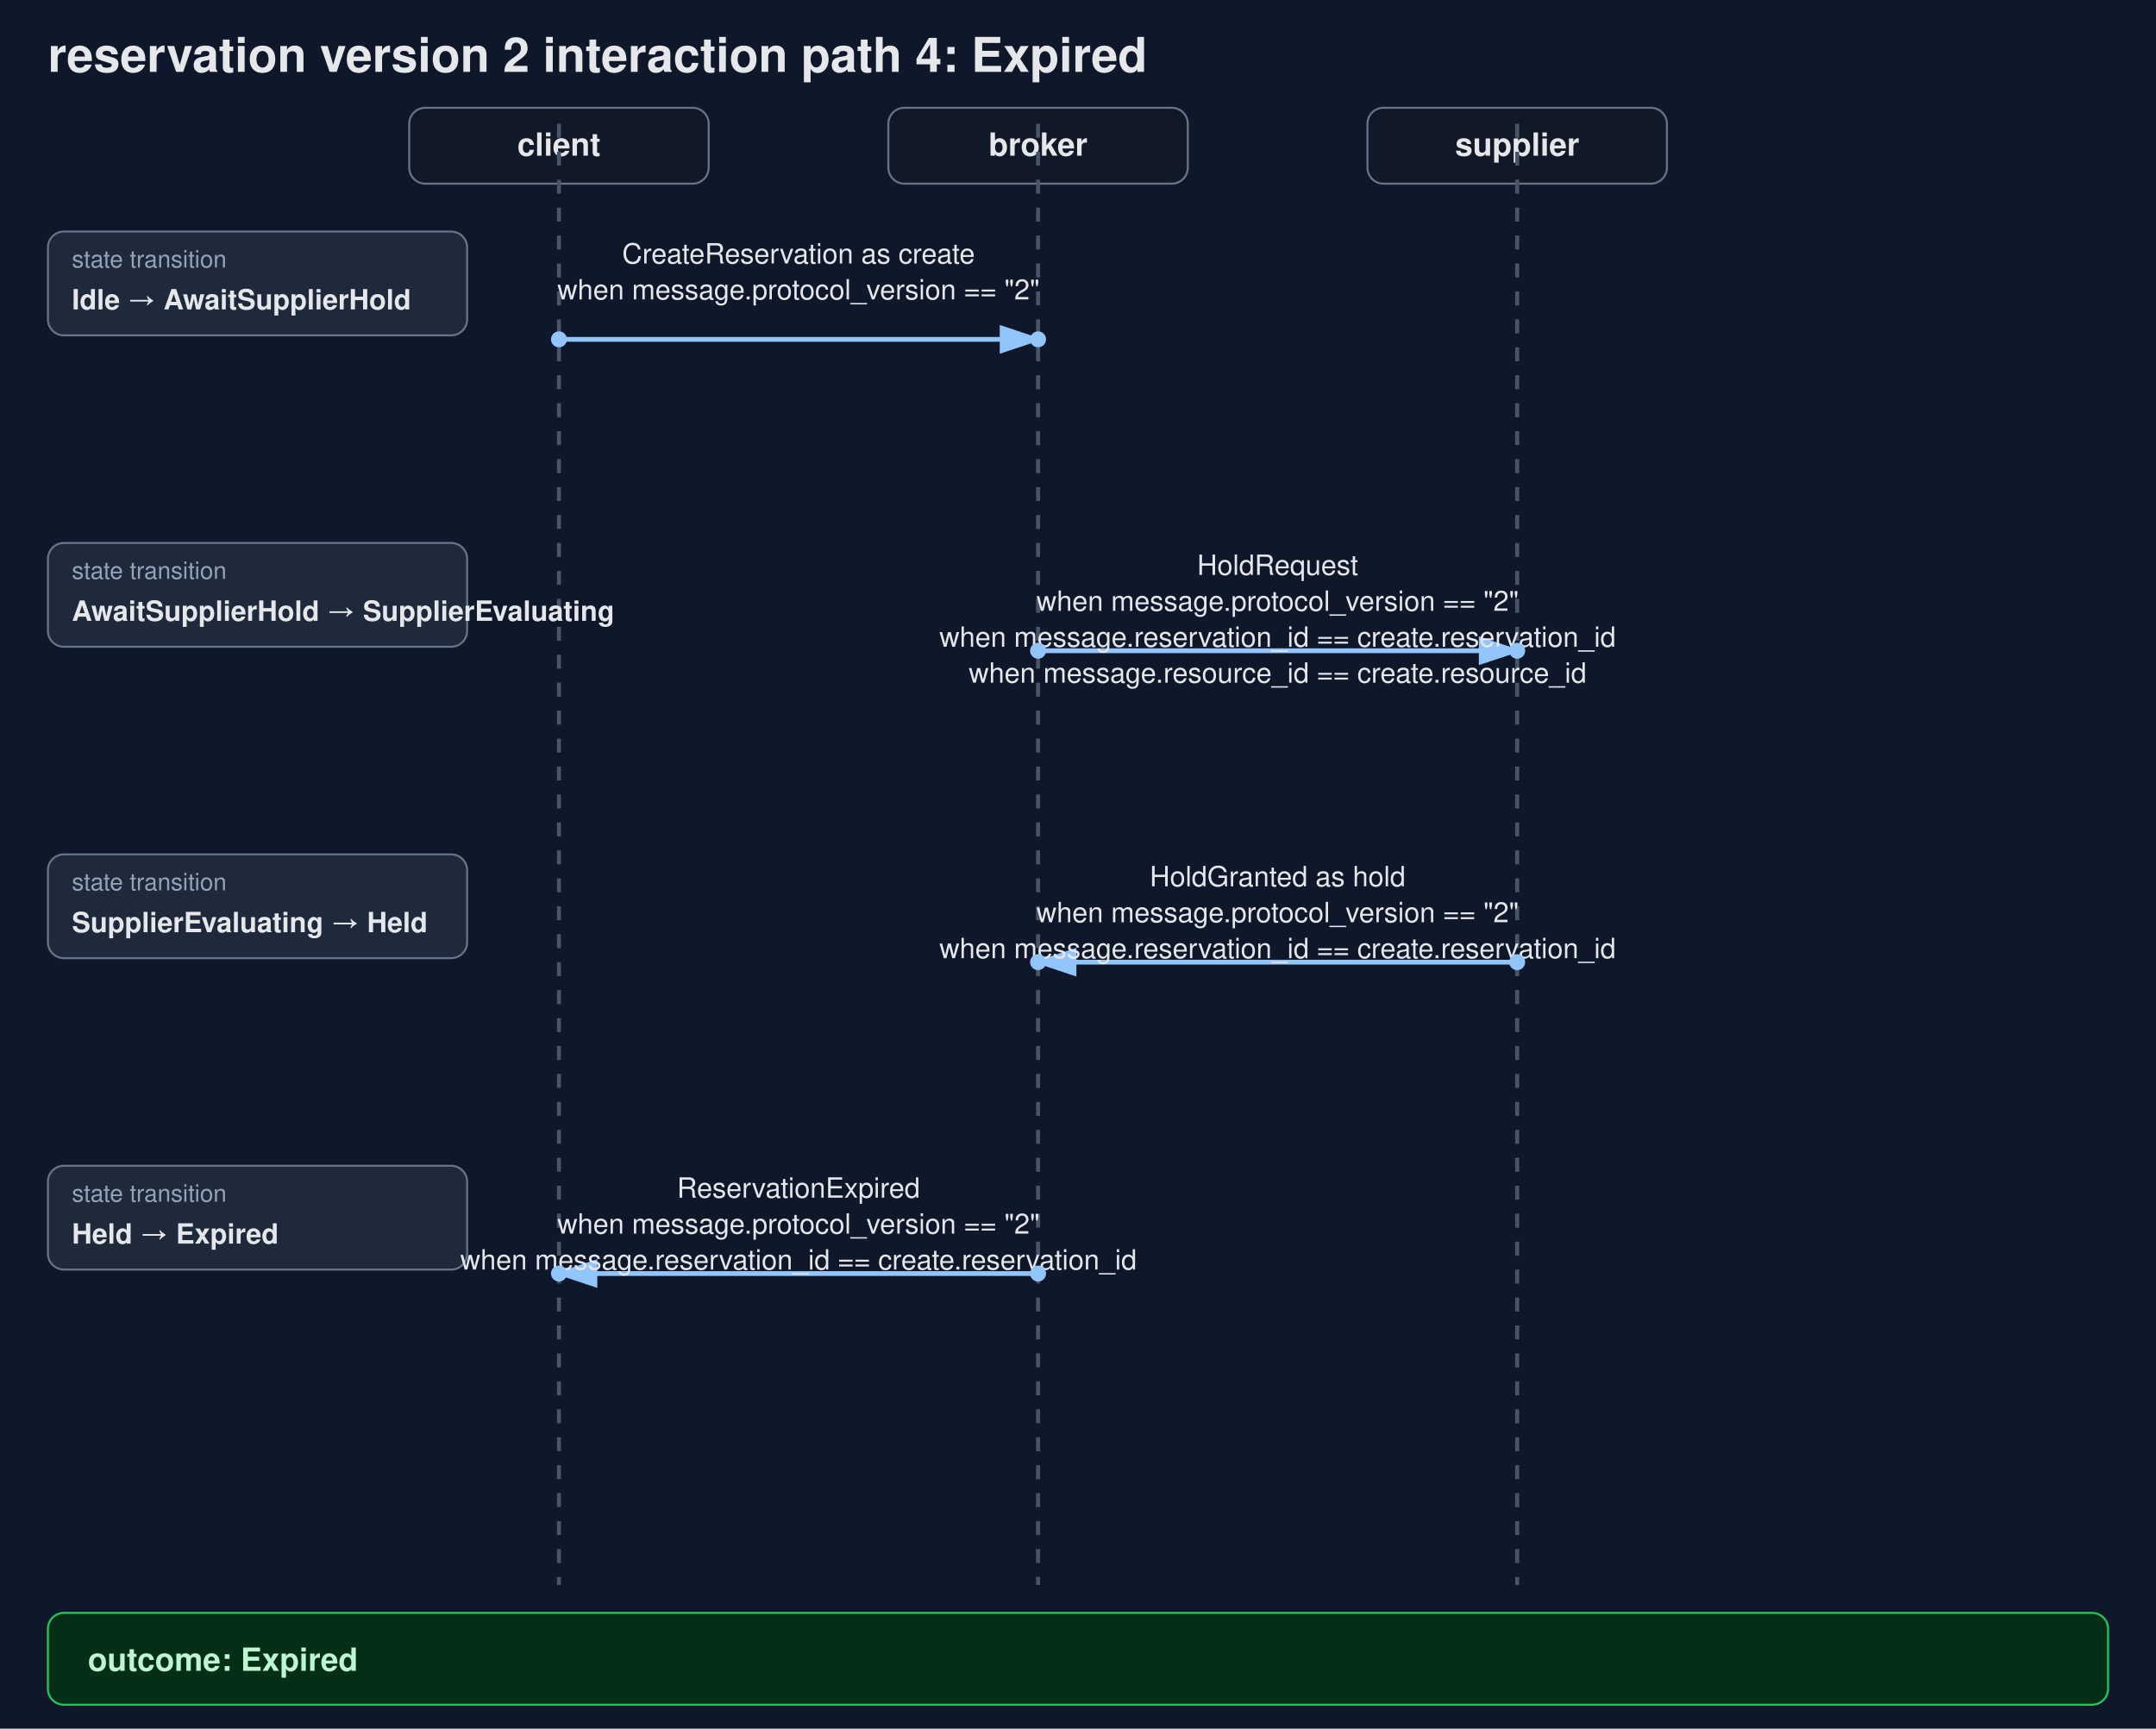
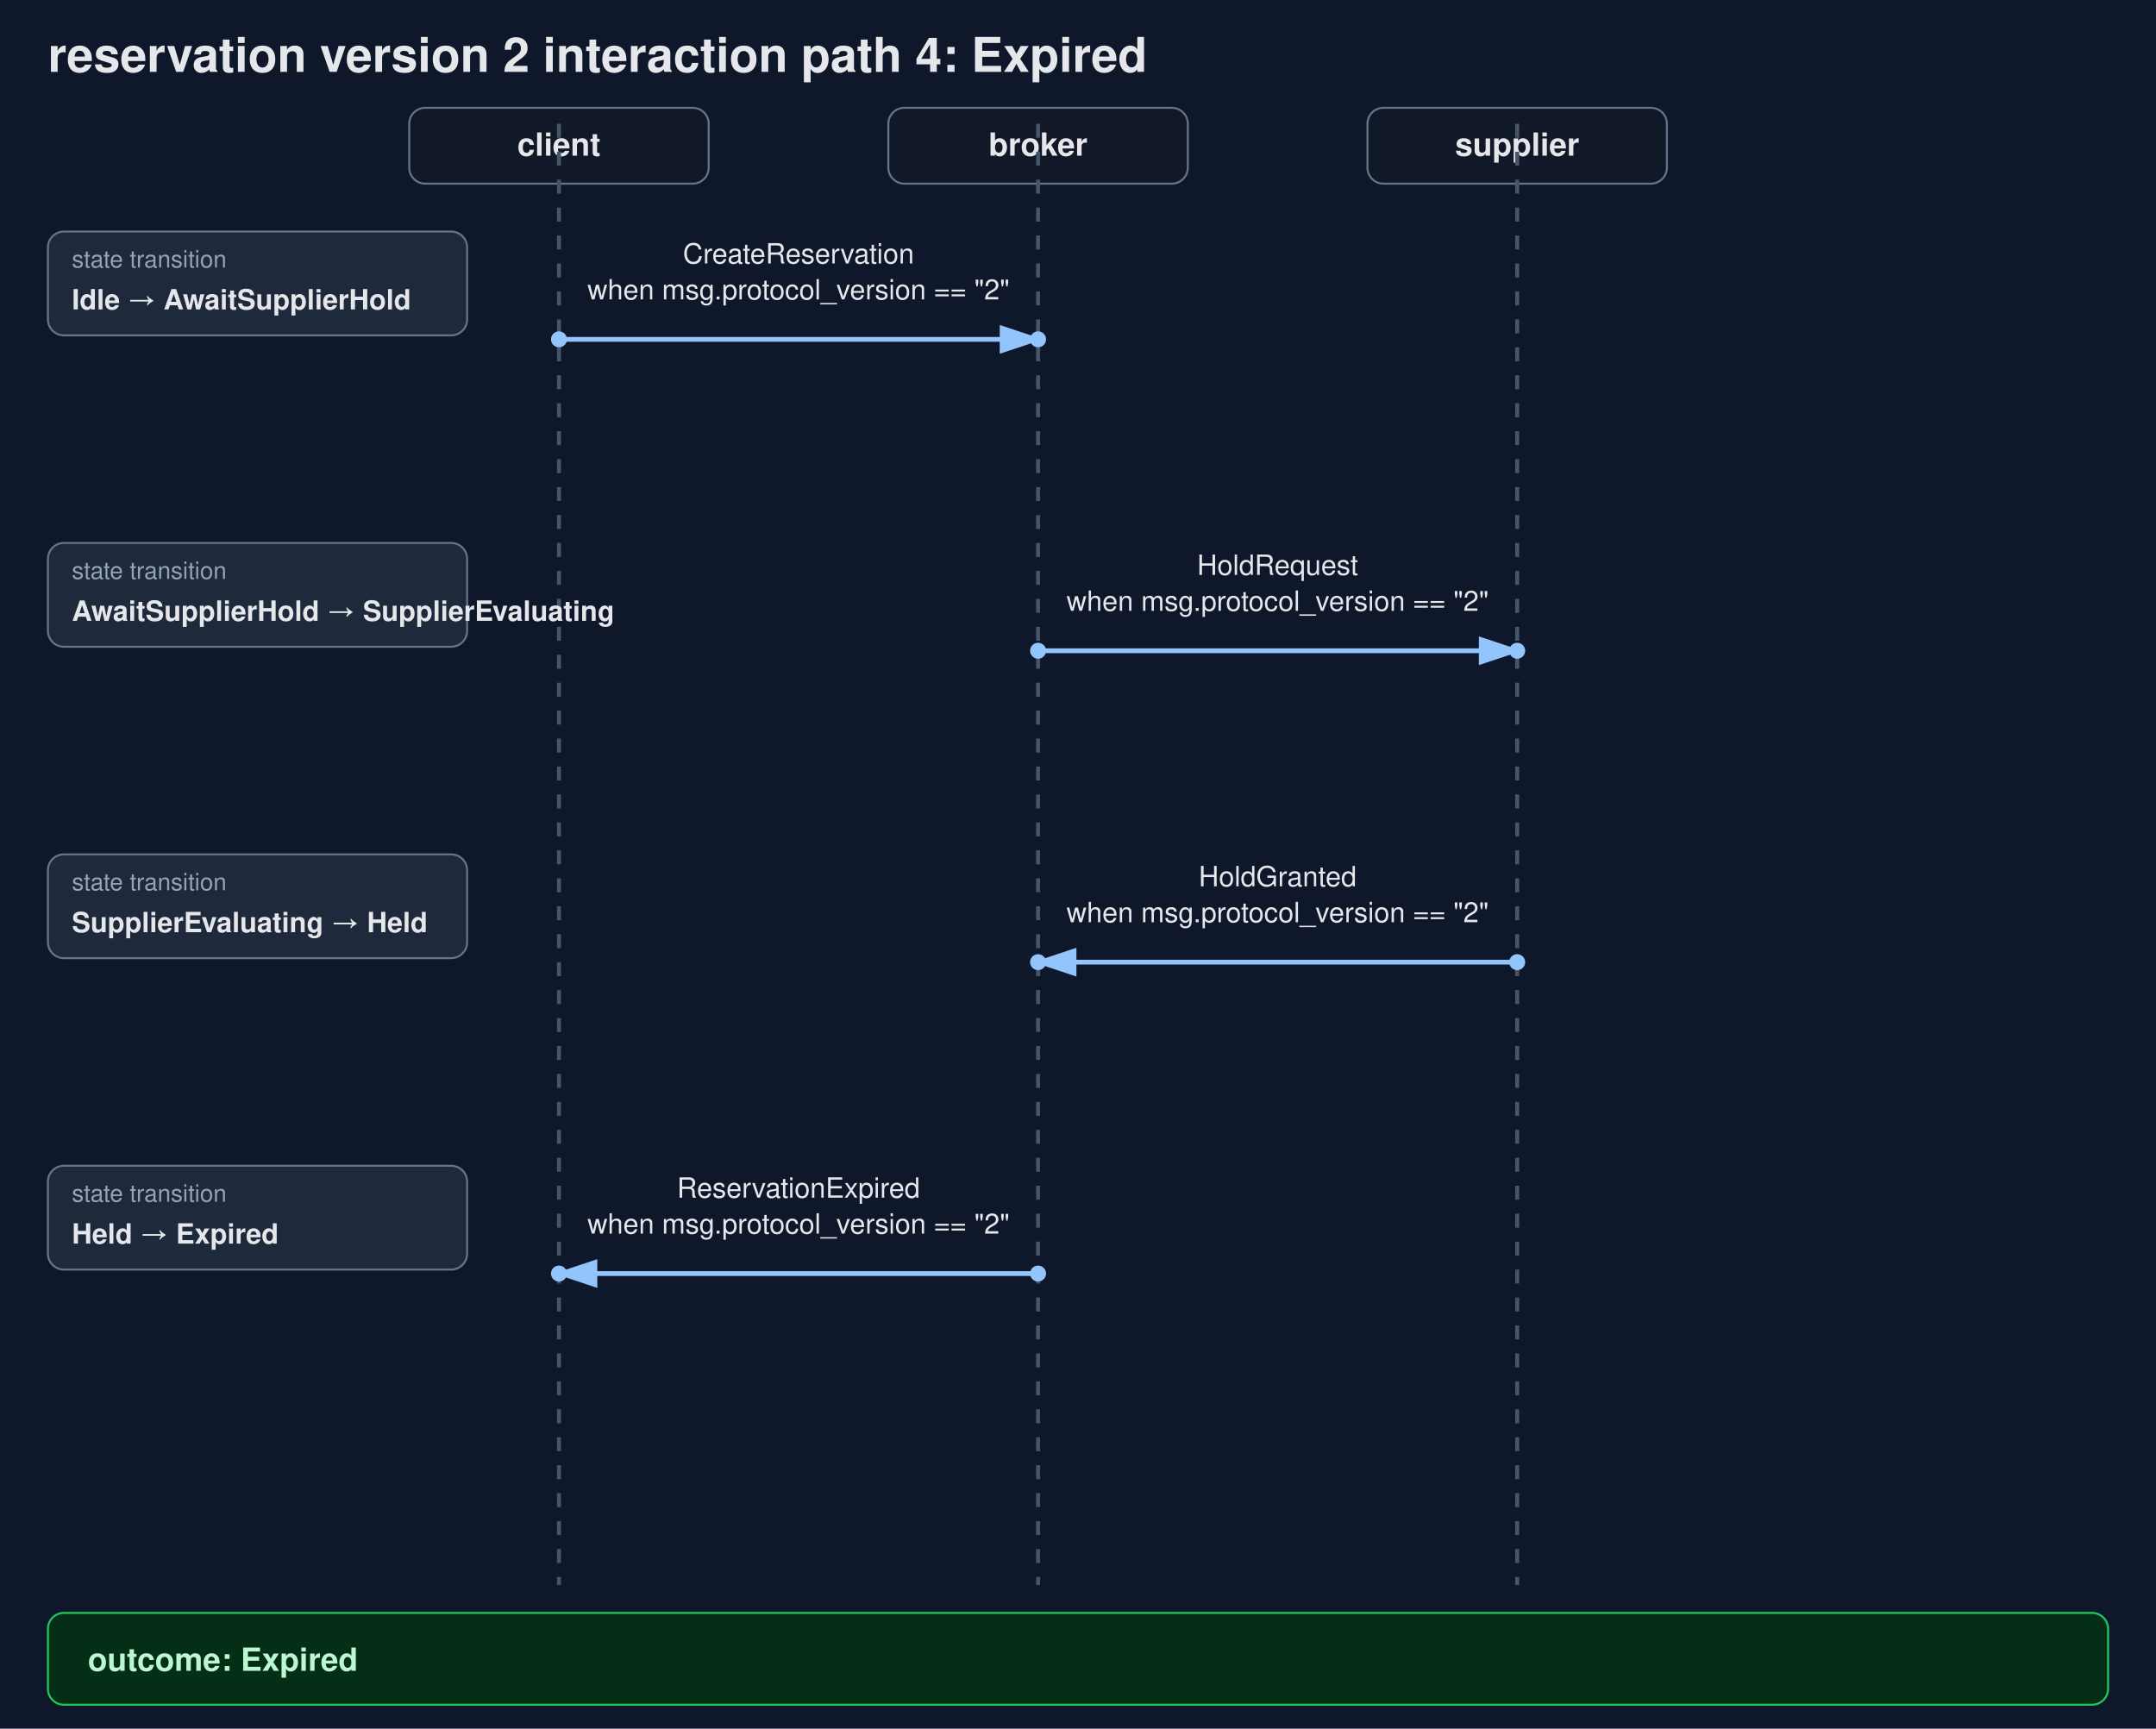
<svg xmlns="http://www.w3.org/2000/svg" width="1080" height="866" viewBox="0 0 1080 866">
  <defs>
    <marker id="arrow" markerWidth="10" markerHeight="10" refX="8" refY="3" orient="auto" markerUnits="strokeWidth">
      <path d="M0,0 L0,6 L9,3 z" fill="#93c5fd" />
    </marker>
  </defs>
  <rect width="100%" height="100%" fill="#0f172a" />
  <text x="24" y="36" fill="#e5e7eb" font-family="Helvetica, Arial, sans-serif" font-size="24" font-weight="700">reservation version 2 interaction path 4: Expired</text>
  <rect x="205" y="54" width="150" height="38" rx="8" fill="#111827" stroke="#64748b" />
  <text x="280" y="78" text-anchor="middle" fill="#e5e7eb" font-family="Helvetica, Arial, sans-serif" font-size="16" font-weight="700">client</text>
  <line x1="280" y1="62" x2="280" y2="794" stroke="#475569" stroke-width="2" stroke-dasharray="7 7" />
  <rect x="445" y="54" width="150" height="38" rx="8" fill="#111827" stroke="#64748b" />
  <text x="520" y="78" text-anchor="middle" fill="#e5e7eb" font-family="Helvetica, Arial, sans-serif" font-size="16" font-weight="700">broker</text>
  <line x1="520" y1="62" x2="520" y2="794" stroke="#475569" stroke-width="2" stroke-dasharray="7 7" />
  <rect x="685" y="54" width="150" height="38" rx="8" fill="#111827" stroke="#64748b" />
  <text x="760" y="78" text-anchor="middle" fill="#e5e7eb" font-family="Helvetica, Arial, sans-serif" font-size="16" font-weight="700">supplier</text>
  <line x1="760" y1="62" x2="760" y2="794" stroke="#475569" stroke-width="2" stroke-dasharray="7 7" />
  <rect x="24" y="116" width="210" height="52" rx="8" fill="#1e293b" stroke="#64748b" />
  <text x="36" y="134" fill="#94a3b8" font-family="Helvetica, Arial, sans-serif" font-size="12">state transition</text>
  <text x="36" y="155" fill="#e5e7eb" font-family="Helvetica, Arial, sans-serif" font-size="14" font-weight="700">Idle → AwaitSupplierHold</text>
  <line x1="280" y1="170" x2="520" y2="170" stroke="#93c5fd" stroke-width="2.4" marker-end="url(#arrow)" />
-   <text x="400" y="132" text-anchor="middle" fill="#e5e7eb" font-family="Helvetica, Arial, sans-serif" font-size="14">CreateReservation as create</text>
-   <text x="400" y="150" text-anchor="middle" fill="#e5e7eb" font-family="Helvetica, Arial, sans-serif" font-size="14">when message.protocol_version == "2"</text>
+   <text x="400" y="132" text-anchor="middle" fill="#e5e7eb" font-family="Helvetica, Arial, sans-serif" font-size="14">CreateReservation</text>
+   <text x="400" y="150" text-anchor="middle" fill="#e5e7eb" font-family="Helvetica, Arial, sans-serif" font-size="14">when msg.protocol_version == "2"</text>
  <circle cx="280" cy="170" r="4" fill="#93c5fd" />
  <circle cx="520" cy="170" r="4" fill="#93c5fd" />
  <rect x="24" y="272" width="210" height="52" rx="8" fill="#1e293b" stroke="#64748b" />
  <text x="36" y="290" fill="#94a3b8" font-family="Helvetica, Arial, sans-serif" font-size="12">state transition</text>
  <text x="36" y="311" fill="#e5e7eb" font-family="Helvetica, Arial, sans-serif" font-size="14" font-weight="700">AwaitSupplierHold → SupplierEvaluating</text>
  <line x1="520" y1="326" x2="760" y2="326" stroke="#93c5fd" stroke-width="2.4" marker-end="url(#arrow)" />
  <text x="640" y="288" text-anchor="middle" fill="#e5e7eb" font-family="Helvetica, Arial, sans-serif" font-size="14">HoldRequest</text>
-   <text x="640" y="306" text-anchor="middle" fill="#e5e7eb" font-family="Helvetica, Arial, sans-serif" font-size="14">when message.protocol_version == "2"</text>
-   <text x="640" y="324" text-anchor="middle" fill="#e5e7eb" font-family="Helvetica, Arial, sans-serif" font-size="14">when message.reservation_id == create.reservation_id</text>
-   <text x="640" y="342" text-anchor="middle" fill="#e5e7eb" font-family="Helvetica, Arial, sans-serif" font-size="14">when message.resource_id == create.resource_id</text>
+   <text x="640" y="306" text-anchor="middle" fill="#e5e7eb" font-family="Helvetica, Arial, sans-serif" font-size="14">when msg.protocol_version == "2"</text>
  <circle cx="520" cy="326" r="4" fill="#93c5fd" />
  <circle cx="760" cy="326" r="4" fill="#93c5fd" />
  <rect x="24" y="428" width="210" height="52" rx="8" fill="#1e293b" stroke="#64748b" />
  <text x="36" y="446" fill="#94a3b8" font-family="Helvetica, Arial, sans-serif" font-size="12">state transition</text>
  <text x="36" y="467" fill="#e5e7eb" font-family="Helvetica, Arial, sans-serif" font-size="14" font-weight="700">SupplierEvaluating → Held</text>
  <line x1="760" y1="482" x2="520" y2="482" stroke="#93c5fd" stroke-width="2.4" marker-end="url(#arrow)" />
-   <text x="640" y="444" text-anchor="middle" fill="#e5e7eb" font-family="Helvetica, Arial, sans-serif" font-size="14">HoldGranted as hold</text>
-   <text x="640" y="462" text-anchor="middle" fill="#e5e7eb" font-family="Helvetica, Arial, sans-serif" font-size="14">when message.protocol_version == "2"</text>
-   <text x="640" y="480" text-anchor="middle" fill="#e5e7eb" font-family="Helvetica, Arial, sans-serif" font-size="14">when message.reservation_id == create.reservation_id</text>
+   <text x="640" y="444" text-anchor="middle" fill="#e5e7eb" font-family="Helvetica, Arial, sans-serif" font-size="14">HoldGranted</text>
+   <text x="640" y="462" text-anchor="middle" fill="#e5e7eb" font-family="Helvetica, Arial, sans-serif" font-size="14">when msg.protocol_version == "2"</text>
  <circle cx="760" cy="482" r="4" fill="#93c5fd" />
  <circle cx="520" cy="482" r="4" fill="#93c5fd" />
  <rect x="24" y="584" width="210" height="52" rx="8" fill="#1e293b" stroke="#64748b" />
  <text x="36" y="602" fill="#94a3b8" font-family="Helvetica, Arial, sans-serif" font-size="12">state transition</text>
  <text x="36" y="623" fill="#e5e7eb" font-family="Helvetica, Arial, sans-serif" font-size="14" font-weight="700">Held → Expired</text>
  <line x1="520" y1="638" x2="280" y2="638" stroke="#93c5fd" stroke-width="2.4" marker-end="url(#arrow)" />
  <text x="400" y="600" text-anchor="middle" fill="#e5e7eb" font-family="Helvetica, Arial, sans-serif" font-size="14">ReservationExpired</text>
-   <text x="400" y="618" text-anchor="middle" fill="#e5e7eb" font-family="Helvetica, Arial, sans-serif" font-size="14">when message.protocol_version == "2"</text>
-   <text x="400" y="636" text-anchor="middle" fill="#e5e7eb" font-family="Helvetica, Arial, sans-serif" font-size="14">when message.reservation_id == create.reservation_id</text>
+   <text x="400" y="618" text-anchor="middle" fill="#e5e7eb" font-family="Helvetica, Arial, sans-serif" font-size="14">when msg.protocol_version == "2"</text>
  <circle cx="520" cy="638" r="4" fill="#93c5fd" />
  <circle cx="280" cy="638" r="4" fill="#93c5fd" />
  <rect x="24" y="808" width="1032" height="46" rx="8" fill="#052e16" stroke="#22c55e" />
  <text x="44" y="837" fill="#bbf7d0" font-family="Helvetica, Arial, sans-serif" font-size="16" font-weight="700">outcome: Expired</text>
</svg>
